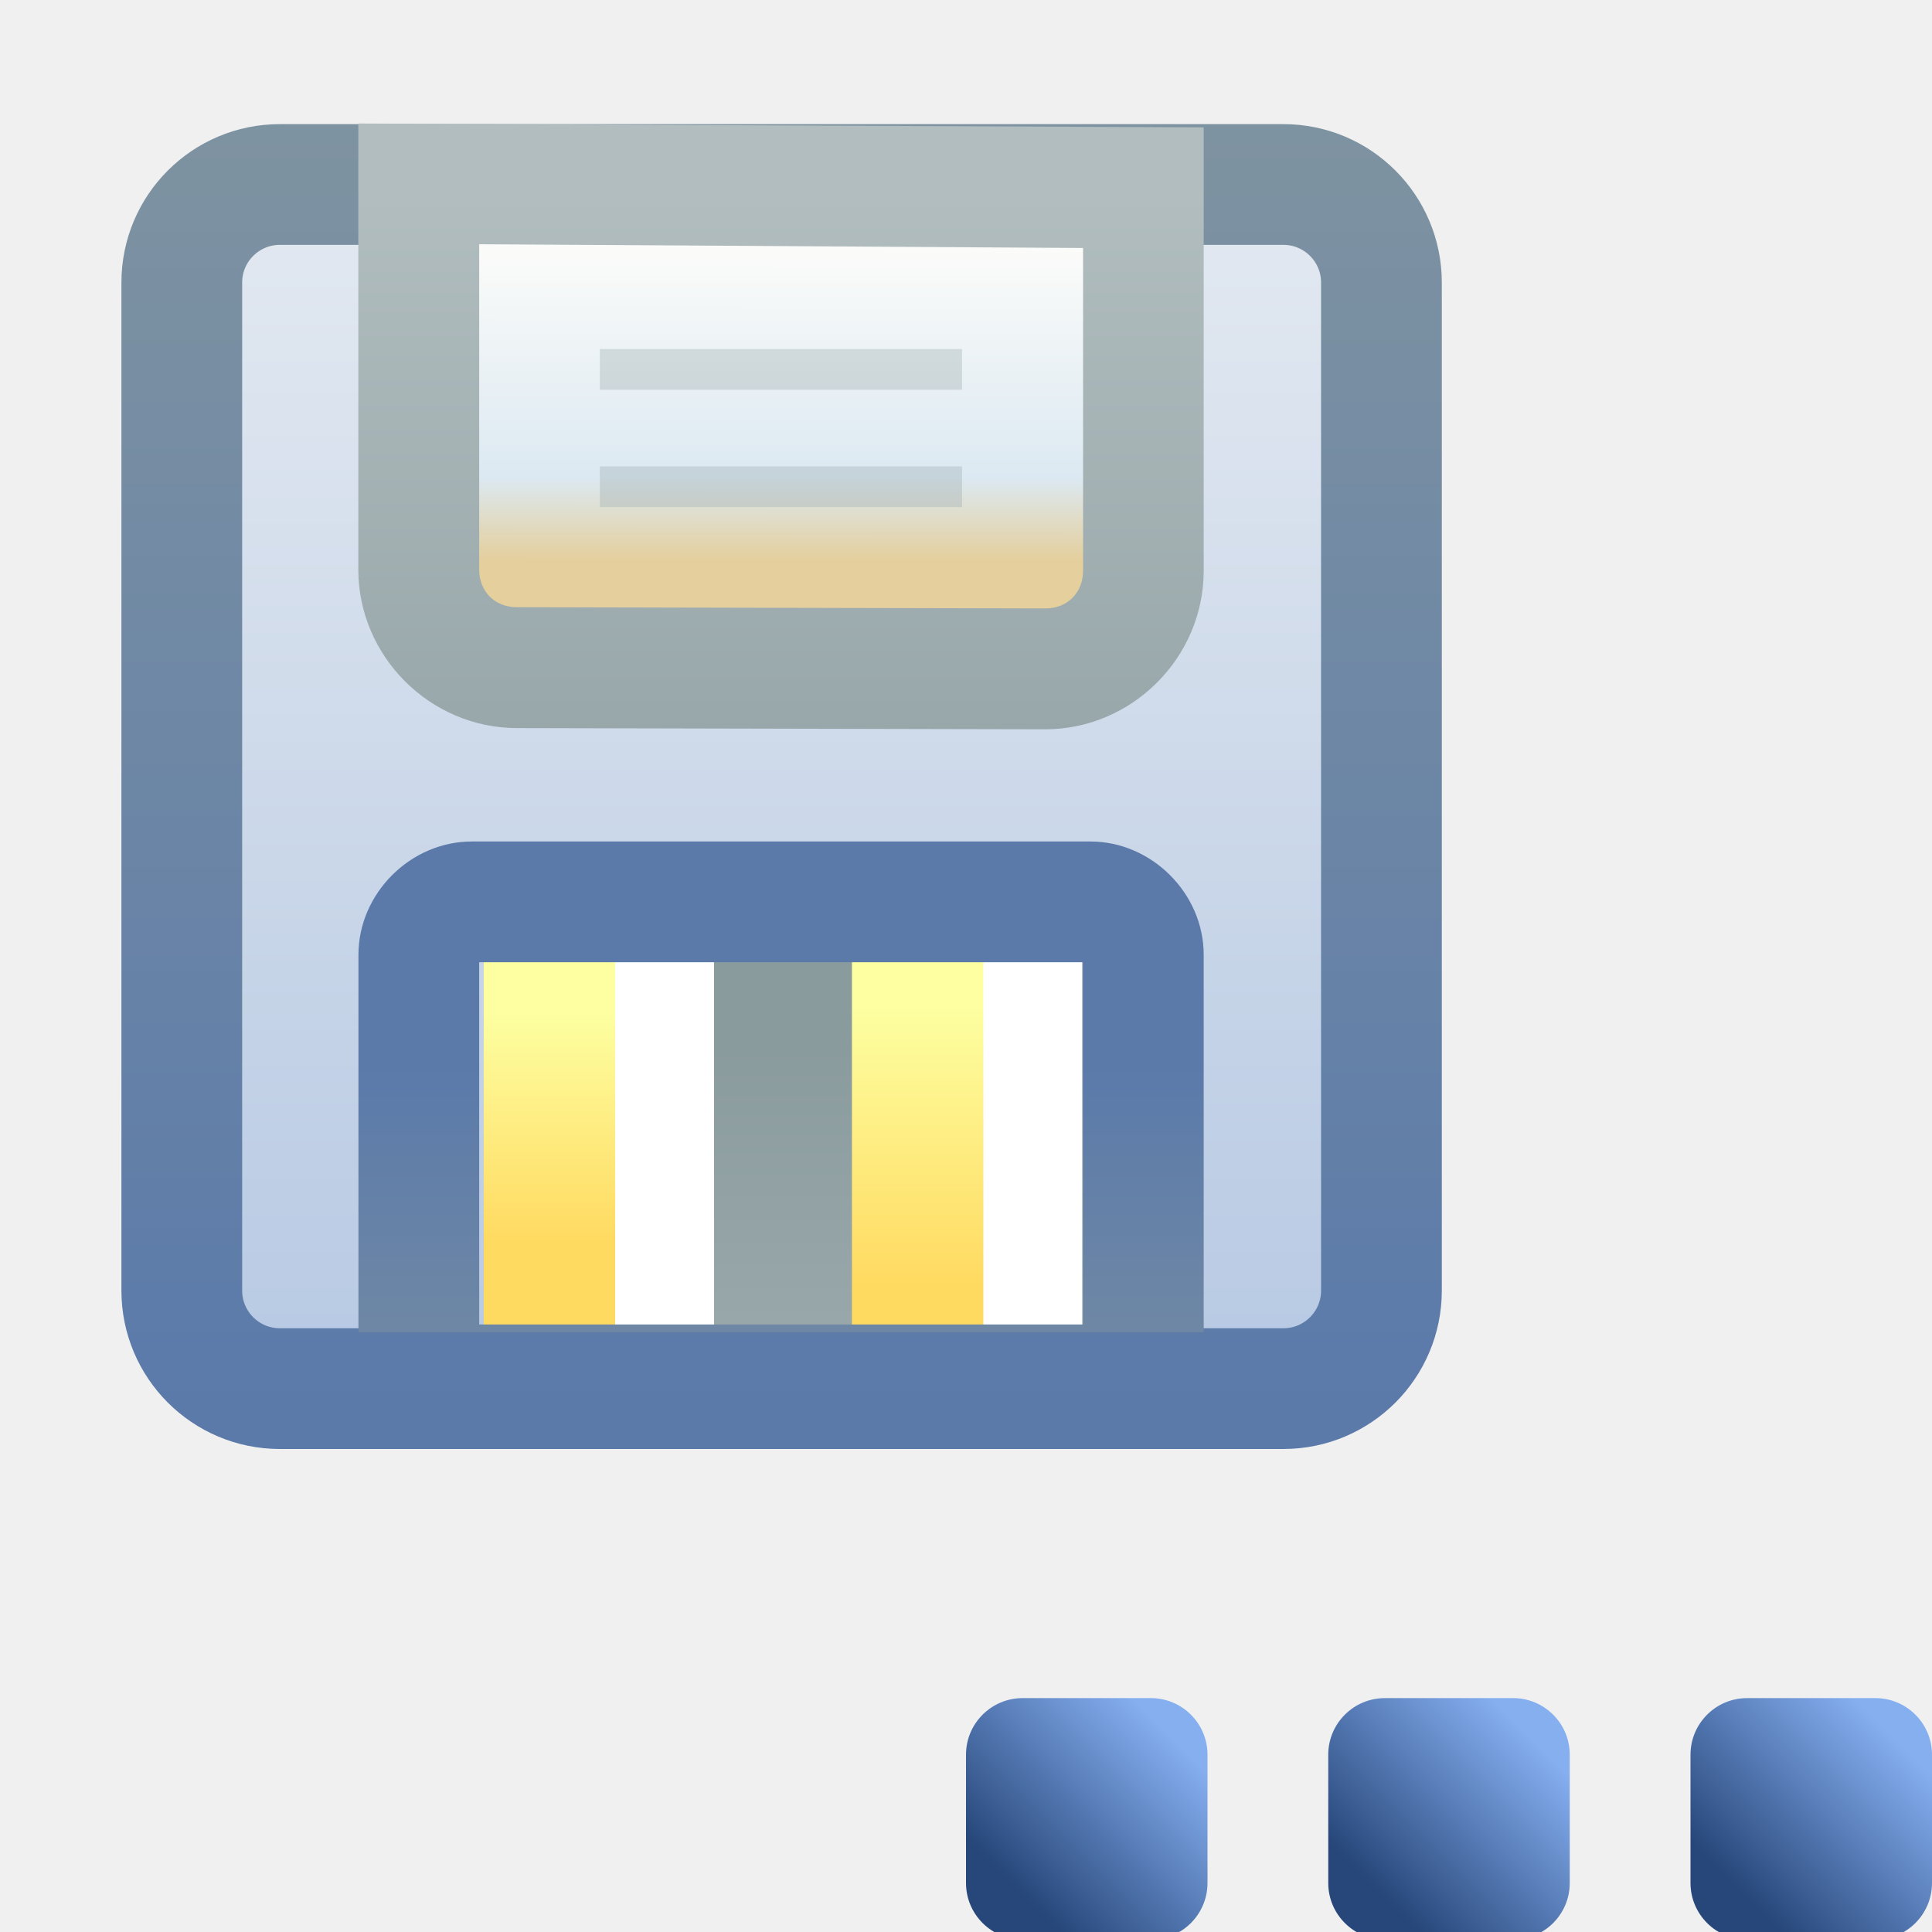
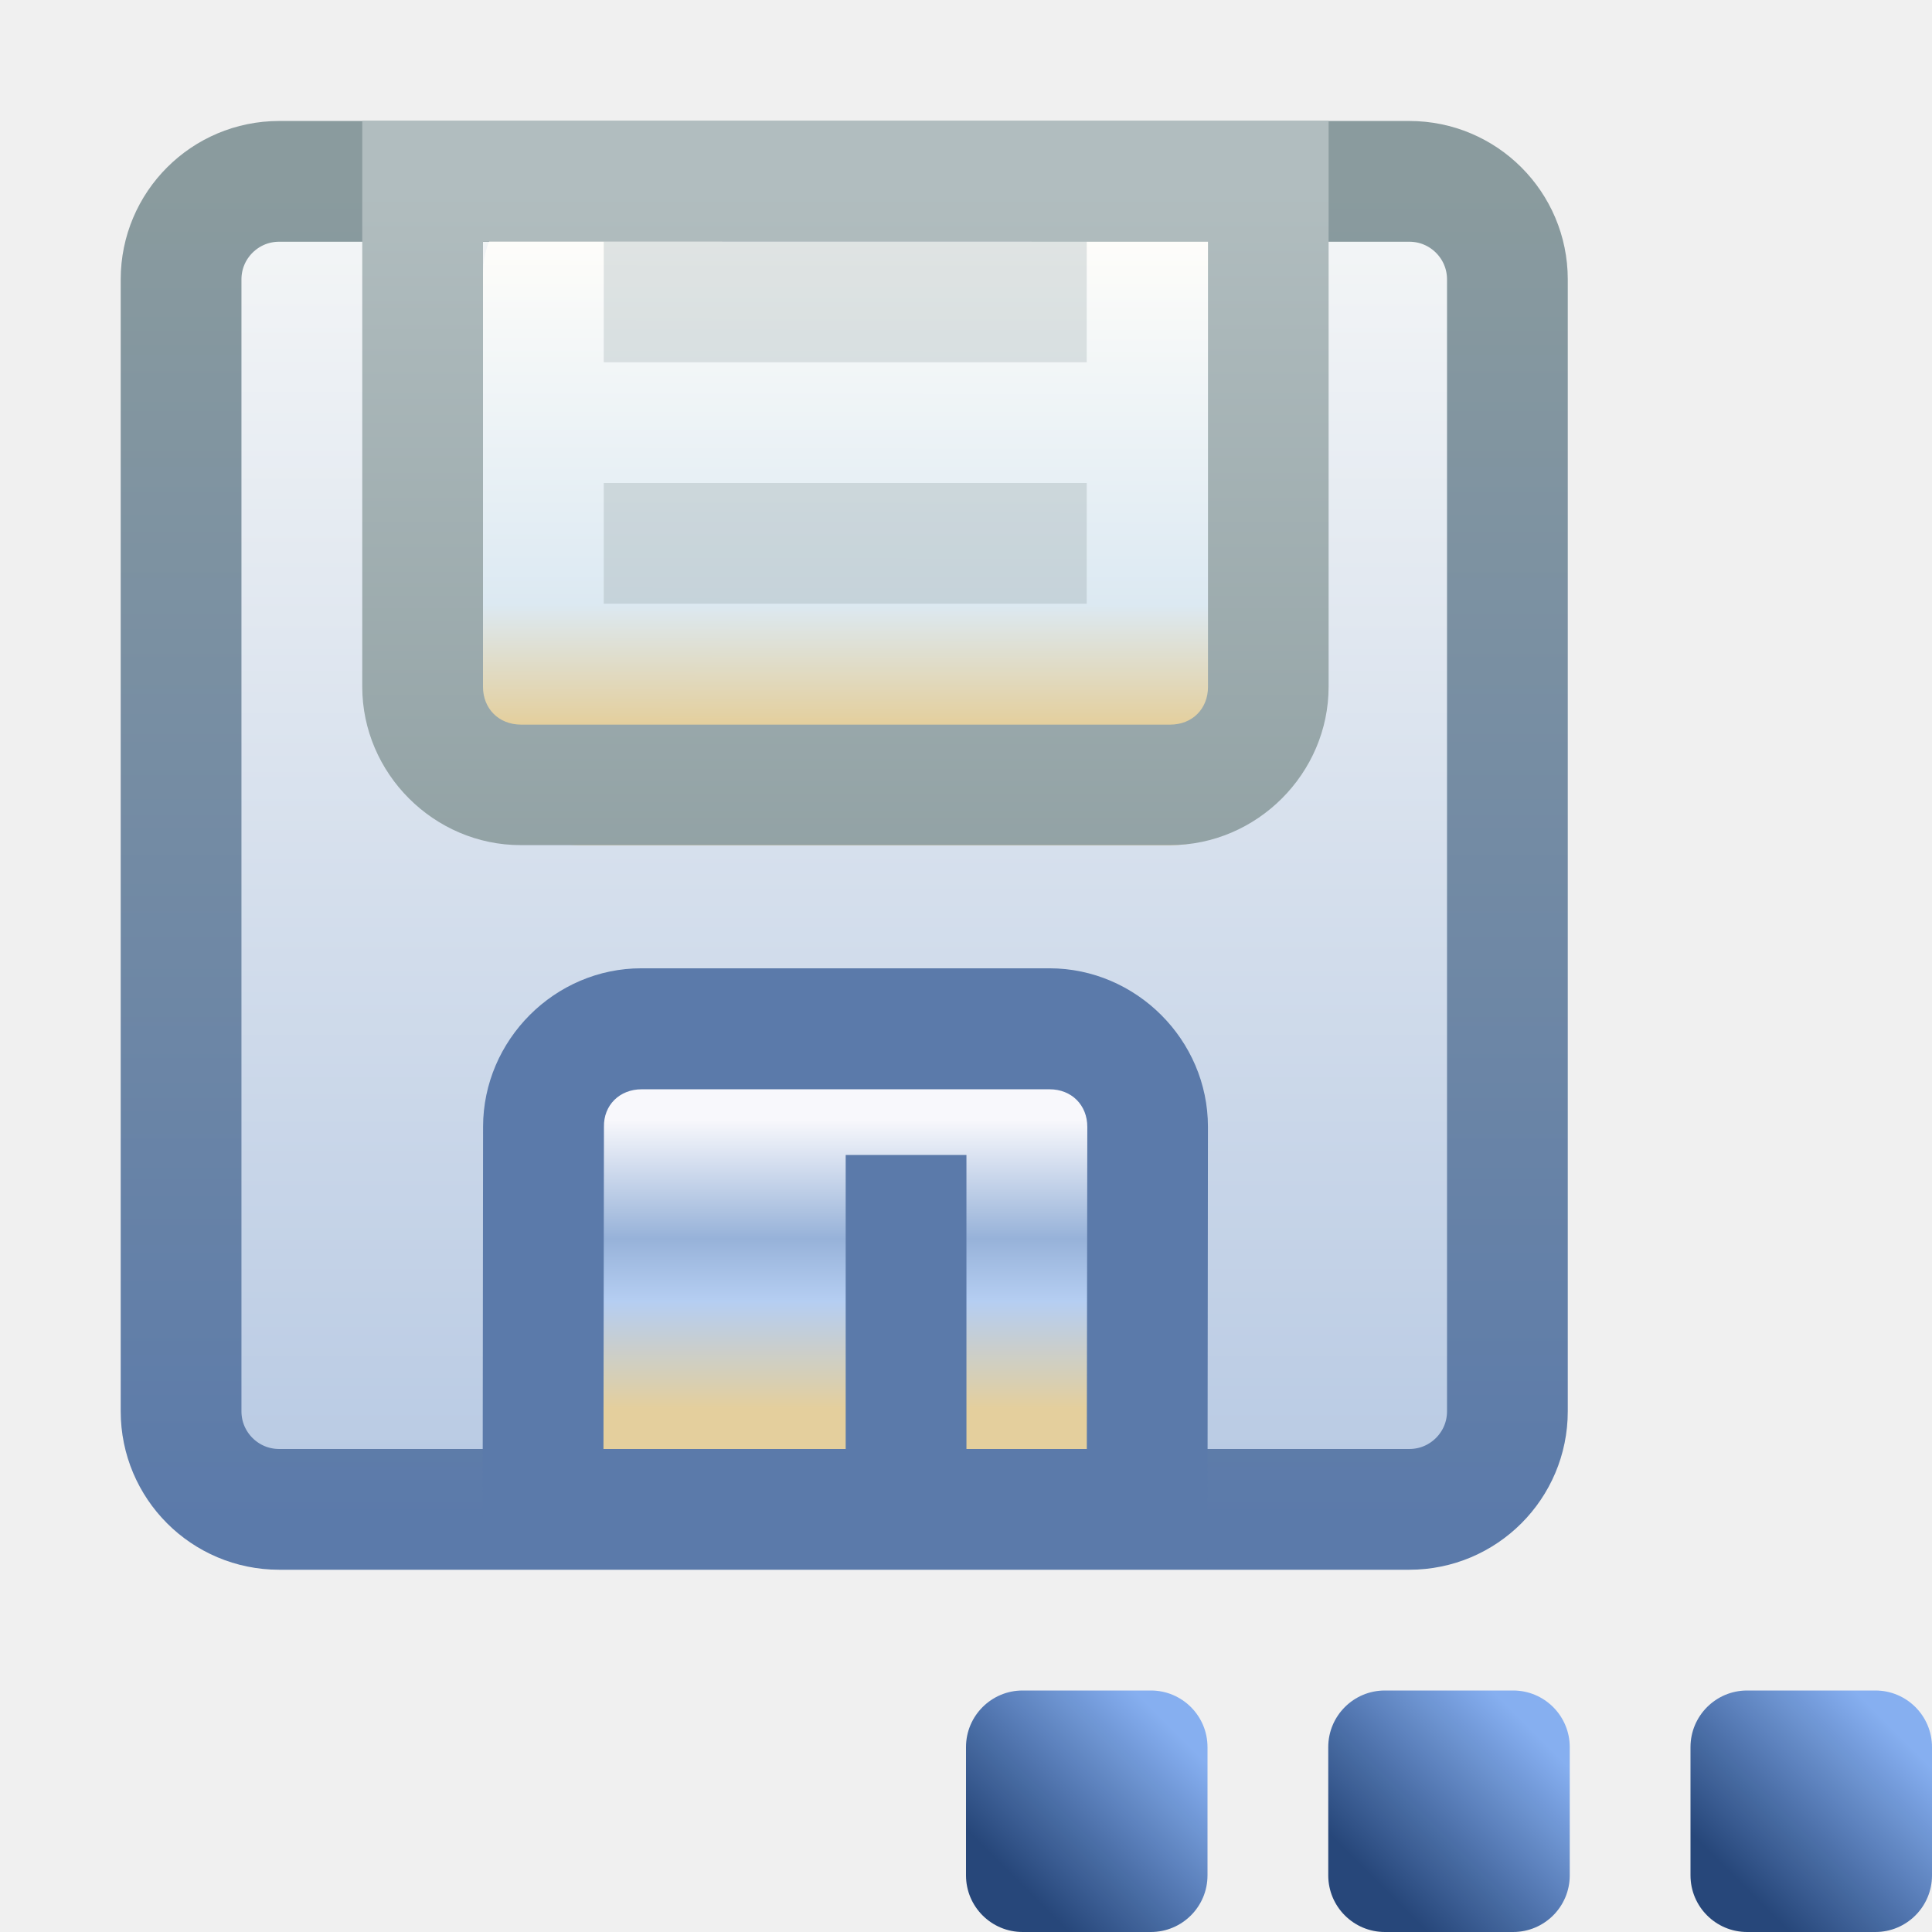
<svg xmlns="http://www.w3.org/2000/svg" xmlns:xlink="http://www.w3.org/1999/xlink" width="16" height="16" id="svg2" version="1.1">
  <defs id="defs4">
-     <linearGradient id="linearGradient3985">
-       <stop style="stop-color:#fcff6c;stop-opacity:1" offset="0" id="stop3987" />
-       <stop style="stop-color:#ffc400;stop-opacity:1" offset="1" id="stop3989" />
-     </linearGradient>
-     <linearGradient id="linearGradient3049">
-       <stop id="stop3051" offset="0" style="stop-color:#e4cf9d;stop-opacity:1;" />
-       <stop style="stop-color:#dce9f2;stop-opacity:1" offset="0.415" id="stop3053" />
-       <stop id="stop3055" offset="1" style="stop-color:#fefdfa;stop-opacity:1" />
-     </linearGradient>
-     <linearGradient id="linearGradient4987">
-       <stop style="stop-color:#e4cf9d;stop-opacity:1;" offset="0" id="stop4989" />
-       <stop id="stop4997" offset="0.383" style="stop-color:#b5cef2;stop-opacity:1" />
-       <stop id="stop4995" offset="0.625" style="stop-color:#97b2d9;stop-opacity:1" />
-       <stop style="stop-color:#f8f8fc;stop-opacity:1" offset="1" id="stop4991" />
-     </linearGradient>
-     <linearGradient id="linearGradient4893">
-       <stop style="stop-color:#b7c9e3;stop-opacity:1;" offset="0" id="stop4895" />
-       <stop style="stop-color:#f3f5f6;stop-opacity:1" offset="1" id="stop4897" />
-     </linearGradient>
-     <linearGradient id="linearGradient4883">
-       <stop style="stop-color:#e4cf9d;stop-opacity:1;" offset="0" id="stop4885" />
-       <stop id="stop4891" offset="0.167" style="stop-color:#dce9f2;stop-opacity:1" />
-       <stop style="stop-color:#fefdfa;stop-opacity:1" offset="1" id="stop4887" />
-     </linearGradient>
-     <linearGradient id="linearGradient4780">
-       <stop id="stop4782" offset="0" style="stop-color:#b1bdbf;stop-opacity:1" />
-       <stop id="stop4784" offset="1" style="stop-color:#8a9b9e;stop-opacity:1" />
-     </linearGradient>
-     <linearGradient id="linearGradient4738">
-       <stop style="stop-color:#8a9b9e;stop-opacity:1" offset="0" id="stop4740" />
-       <stop style="stop-color:#5b7aaa;stop-opacity:1" offset="1" id="stop4742" />
-     </linearGradient>
-     <linearGradient xlink:href="#linearGradient4738" id="linearGradient4744" x1="29.587" y1="1037.924" x2="29.587" y2="1052.018" gradientUnits="userSpaceOnUse" gradientTransform="translate(-20,1.7382813e-5)" />
-     <linearGradient xlink:href="#linearGradient4780" id="linearGradient4858" gradientUnits="userSpaceOnUse" x1="29.587" y1="1037.924" x2="29.587" y2="1044.859" gradientTransform="translate(-6.609166,0)" />
-     <linearGradient xlink:href="#linearGradient4893" id="linearGradient4899" x1="32.664" y1="1051.801" x2="32.664" y2="1038.272" gradientUnits="userSpaceOnUse" gradientTransform="translate(-20,1.7382813e-5)" />
-     <linearGradient xlink:href="#linearGradient4987" id="linearGradient3050" gradientUnits="userSpaceOnUse" x1="48" y1="1050.362" x2="48" y2="1046.362" gradientTransform="translate(-0.73097,8.623475)" />
-     <linearGradient xlink:href="#linearGradient3049" id="linearGradient3047" gradientUnits="userSpaceOnUse" gradientTransform="matrix(1,0,0,0.9402888,-6.609166,61.97204)" x1="29" y1="1042.435" x2="29" y2="1038.362" />
-     <linearGradient xlink:href="#linearGradient4987-9" id="linearGradient4993" x1="48" y1="1050.362" x2="48" y2="1046.362" gradientUnits="userSpaceOnUse" />
-     <linearGradient id="linearGradient4987-9">
-       <stop style="stop-color:#e4cf9d;stop-opacity:1;" offset="0" id="stop4989-9" />
-       <stop id="stop4997-2" offset="0.383" style="stop-color:#b5cef2;stop-opacity:1" />
-       <stop id="stop4995-8" offset="0.625" style="stop-color:#97b2d9;stop-opacity:1" />
-       <stop style="stop-color:#f8f8fc;stop-opacity:1" offset="1" id="stop4991-7" />
-     </linearGradient>
-     <linearGradient xlink:href="#linearGradient4738" id="linearGradient3859" x1="8.588" y1="14.366" x2="8.588" y2="8.885" gradientUnits="userSpaceOnUse" gradientTransform="translate(-1.016466,1038.395)" />
-     <linearGradient xlink:href="#linearGradient4738-4" id="linearGradient3859-8" x1="8.588" y1="14.366" x2="8.588" y2="8.885" gradientUnits="userSpaceOnUse" />
-     <linearGradient id="linearGradient4738-4">
-       <stop style="stop-color:#8a9b9e;stop-opacity:1" offset="0" id="stop4740-9" />
-       <stop style="stop-color:#5b7aaa;stop-opacity:1" offset="1" id="stop4742-4" />
-     </linearGradient>
-     <linearGradient xlink:href="#linearGradient4780" id="linearGradient3913" x1="8.662" y1="1052.384" x2="8.662" y2="1046.109" gradientUnits="userSpaceOnUse" gradientTransform="translate(6.2499936e-8,2.922716)" />
-     <linearGradient xlink:href="#linearGradient4780-4" id="linearGradient4858-2" gradientUnits="userSpaceOnUse" x1="29.587" y1="1037.924" x2="29.587" y2="1044.859" gradientTransform="translate(-5.740001,-5.760563)" />
-     <linearGradient id="linearGradient4780-4">
-       <stop id="stop4782-2" offset="0" style="stop-color:#b1bdbf;stop-opacity:1" />
-       <stop id="stop4784-0" offset="1" style="stop-color:#8a9b9e;stop-opacity:1" />
-     </linearGradient>
-     <linearGradient xlink:href="#linearGradient3049-1" id="linearGradient3047-5" gradientUnits="userSpaceOnUse" gradientTransform="matrix(1,0,0,0.9402888,-20,61.97204)" x1="29" y1="1042.435" x2="29" y2="1038.362" />
-     <linearGradient id="linearGradient3049-1">
-       <stop id="stop3051-4" offset="0" style="stop-color:#e4cf9d;stop-opacity:1;" />
-       <stop style="stop-color:#dce9f2;stop-opacity:1" offset="0.415" id="stop3053-7" />
-       <stop id="stop3055-7" offset="1" style="stop-color:#fefdfa;stop-opacity:1" />
-     </linearGradient>
-     <linearGradient y2="1038.362" x2="29" y1="1042.435" x1="29" gradientTransform="matrix(1,0,0,0.9402888,-5.740001,56.21148)" gradientUnits="userSpaceOnUse" id="linearGradient3060" xlink:href="#linearGradient3049-1" />
-     <linearGradient xlink:href="#linearGradient3985" id="linearGradient4054" x1="-56.658" y1="1056.985" x2="-56.658" y2="1060.48" gradientUnits="userSpaceOnUse" />
-     <linearGradient xlink:href="#linearGradient4738" id="linearGradient4057" gradientUnits="userSpaceOnUse" gradientTransform="translate(-1.016466,2.033)" x1="8.588" y1="14.366" x2="8.588" y2="8.885" />
-     <linearGradient xlink:href="#linearGradient4738" id="linearGradient4064" gradientUnits="userSpaceOnUse" gradientTransform="translate(-1.016466,1040.301)" x1="8.588" y1="14.366" x2="8.588" y2="8.885" />
-     <linearGradient xlink:href="#linearGradient3985" id="linearGradient3068" gradientUnits="userSpaceOnUse" x1="-56.69" y1="1056.214" x2="-56.69" y2="1060.761" />
-     <linearGradient xlink:href="#linearGradient3985" id="linearGradient3070" gradientUnits="userSpaceOnUse" x1="-56.69" y1="1056.337" x2="-56.69" y2="1060.102" />
-     <linearGradient id="linearGradient4780-21-3">
-       <stop id="stop4782-4-1" offset="0" style="stop-color:#b1bdbf;stop-opacity:1" />
-       <stop id="stop4784-9-6" offset="1" style="stop-color:#8a9b9e;stop-opacity:1" />
-     </linearGradient>
-     <linearGradient xlink:href="#linearGradient6339" id="linearGradient8435" gradientUnits="userSpaceOnUse" gradientTransform="matrix(0.8301172,0,0,0.6455203,-33.83067,371.9322)" x1="28.996" y1="1042.646" x2="29" y2="1038.362" />
    <linearGradient id="linearGradient6339">
-       <stop id="stop6341" offset="0" style="stop-color:#e4cf9d;stop-opacity:1;" />
-       <stop style="stop-color:#dce9f2;stop-opacity:1" offset="0.248" id="stop6343" />
-       <stop id="stop6345" offset="1" style="stop-color:#fefdfa;stop-opacity:1" />
-     </linearGradient>
-     <linearGradient xlink:href="#linearGradient6339" id="linearGradient3111" gradientUnits="userSpaceOnUse" gradientTransform="matrix(0.8301172,0,0,0.6455203,-24.05026,366.3612)" x1="28.996" y1="1042.646" x2="29" y2="1038.362" />
-     <linearGradient xlink:href="#linearGradient4780-21-3" id="linearGradient3113" gradientUnits="userSpaceOnUse" gradientTransform="translate(-29.2179,-1.539949)" x1="29.587" y1="1037.924" x2="29.587" y2="1044.859" />
-     <linearGradient xlink:href="#linearGradient4893-2" id="linearGradient4899-1" x1="32.664" y1="1051.801" x2="32.664" y2="1038.272" gradientUnits="userSpaceOnUse" gradientTransform="translate(-20,1.7382813e-5)" />
-     <linearGradient id="linearGradient4893-2">
-       <stop style="stop-color:#b7c9e3;stop-opacity:1;" offset="0" id="stop4895-1" />
-       <stop style="stop-color:#f3f5f6;stop-opacity:1" offset="1" id="stop4897-4" />
-     </linearGradient>
-     <linearGradient xlink:href="#linearGradient4738-8" id="linearGradient4744-5" x1="29.587" y1="1037.924" x2="29.587" y2="1052.018" gradientUnits="userSpaceOnUse" gradientTransform="translate(-20,1.7382813e-5)" />
-     <linearGradient id="linearGradient4738-8">
-       <stop style="stop-color:#8a9b9e;stop-opacity:1" offset="0" id="stop4740-7" />
-       <stop style="stop-color:#5b7aaa;stop-opacity:1" offset="1" id="stop4742-5" />
-     </linearGradient>
-     <linearGradient xlink:href="#linearGradient4780-9" id="linearGradient3913-5" x1="8.662" y1="1052.384" x2="8.662" y2="1046.109" gradientUnits="userSpaceOnUse" gradientTransform="translate(6.2499936e-8,2.922716)" />
-     <linearGradient id="linearGradient4780-9">
-       <stop id="stop4782-3" offset="0" style="stop-color:#b1bdbf;stop-opacity:1" />
-       <stop id="stop4784-6" offset="1" style="stop-color:#8a9b9e;stop-opacity:1" />
-     </linearGradient>
-     <linearGradient xlink:href="#linearGradient3985-4" id="linearGradient3068-9" gradientUnits="userSpaceOnUse" x1="-56.69" y1="1056.214" x2="-56.69" y2="1060.761" />
-     <linearGradient id="linearGradient3985-4">
-       <stop style="stop-color:#fcff6c;stop-opacity:1" offset="0" id="stop3987-4" />
-       <stop style="stop-color:#ffc400;stop-opacity:1" offset="1" id="stop3989-9" />
-     </linearGradient>
-     <linearGradient xlink:href="#linearGradient3985-4" id="linearGradient3070-7" gradientUnits="userSpaceOnUse" x1="-56.69" y1="1056.337" x2="-56.69" y2="1060.102" />
-     <linearGradient xlink:href="#linearGradient4738-8" id="linearGradient4064-9" gradientUnits="userSpaceOnUse" gradientTransform="translate(-1.016466,1040.301)" x1="8.588" y1="14.366" x2="8.588" y2="8.885" />
-     <linearGradient xlink:href="#linearGradient6339-9" id="linearGradient3111-2" gradientUnits="userSpaceOnUse" gradientTransform="matrix(0.8301172,0,0,0.6455203,-24.05026,366.3612)" x1="28.996" y1="1042.646" x2="29" y2="1038.362" />
-     <linearGradient id="linearGradient6339-9">
-       <stop id="stop6341-3" offset="0" style="stop-color:#e4cf9d;stop-opacity:1;" />
-       <stop style="stop-color:#dce9f2;stop-opacity:1" offset="0.248" id="stop6343-5" />
-       <stop id="stop6345-5" offset="1" style="stop-color:#fefdfa;stop-opacity:1" />
-     </linearGradient>
-     <linearGradient xlink:href="#linearGradient4780-21-3-7" id="linearGradient3113-1" gradientUnits="userSpaceOnUse" gradientTransform="translate(-29.2179,-1.539949)" x1="29.587" y1="1037.924" x2="29.587" y2="1044.859" />
-     <linearGradient id="linearGradient4780-21-3-7">
-       <stop id="stop4782-4-1-2" offset="0" style="stop-color:#b1bdbf;stop-opacity:1" />
-       <stop id="stop4784-9-6-0" offset="1" style="stop-color:#8a9b9e;stop-opacity:1" />
-     </linearGradient>
-     <linearGradient xlink:href="#linearGradient4893-2-9" id="linearGradient4899-1-9" x1="32.664" y1="1051.801" x2="32.664" y2="1038.272" gradientUnits="userSpaceOnUse" gradientTransform="translate(-20,1.7382813e-5)" />
-     <linearGradient id="linearGradient4893-2-9">
-       <stop style="stop-color:#b7c9e3;stop-opacity:1;" offset="0" id="stop4895-1-2" />
-       <stop style="stop-color:#f3f5f6;stop-opacity:1" offset="1" id="stop4897-4-6" />
-     </linearGradient>
-     <linearGradient xlink:href="#linearGradient4738-8-5" id="linearGradient4744-5-8" x1="29.587" y1="1037.924" x2="29.587" y2="1052.018" gradientUnits="userSpaceOnUse" gradientTransform="translate(-20,1.7382813e-5)" />
-     <linearGradient id="linearGradient4738-8-5">
-       <stop style="stop-color:#8a9b9e;stop-opacity:1" offset="0" id="stop4740-7-5" />
-       <stop style="stop-color:#5b7aaa;stop-opacity:1" offset="1" id="stop4742-5-3" />
-     </linearGradient>
-     <linearGradient xlink:href="#linearGradient4780-9-1" id="linearGradient3913-5-2" x1="8.662" y1="1052.384" x2="8.662" y2="1046.109" gradientUnits="userSpaceOnUse" gradientTransform="translate(6.2499936e-8,2.922716)" />
-     <linearGradient id="linearGradient4780-9-1">
-       <stop id="stop4782-3-5" offset="0" style="stop-color:#b1bdbf;stop-opacity:1" />
-       <stop id="stop4784-6-9" offset="1" style="stop-color:#8a9b9e;stop-opacity:1" />
-     </linearGradient>
-     <linearGradient xlink:href="#linearGradient3985-4-7" id="linearGradient3068-9-5" gradientUnits="userSpaceOnUse" x1="-56.69" y1="1056.214" x2="-56.69" y2="1060.761" />
-     <linearGradient id="linearGradient3985-4-7">
-       <stop style="stop-color:#fdffa1;stop-opacity:1;" offset="0" id="stop3987-4-1" />
-       <stop style="stop-color:#ffda61;stop-opacity:1;" offset="1" id="stop3989-9-9" />
-     </linearGradient>
-     <linearGradient xlink:href="#linearGradient3985-4-7" id="linearGradient3070-7-9" gradientUnits="userSpaceOnUse" x1="-56.69" y1="1056.337" x2="-56.69" y2="1060.102" />
-     <linearGradient xlink:href="#linearGradient4738-8-5" id="linearGradient4064-9-0" gradientUnits="userSpaceOnUse" gradientTransform="translate(-1.016466,1040.301)" x1="8.588" y1="14.366" x2="8.588" y2="8.885" />
-     <linearGradient xlink:href="#linearGradient6339-9-5" id="linearGradient3111-2-6" gradientUnits="userSpaceOnUse" gradientTransform="matrix(0.8301172,0,0,0.6455203,-24.05026,366.3612)" x1="28.996" y1="1042.646" x2="29" y2="1038.362" />
-     <linearGradient id="linearGradient6339-9-5">
-       <stop id="stop6341-3-1" offset="0" style="stop-color:#e4cf9d;stop-opacity:1;" />
-       <stop style="stop-color:#dce9f2;stop-opacity:1" offset="0.248" id="stop6343-5-0" />
-       <stop id="stop6345-5-7" offset="1" style="stop-color:#fefdfa;stop-opacity:1" />
-     </linearGradient>
-     <linearGradient xlink:href="#linearGradient4780-21-3-7-3" id="linearGradient3113-1-0" gradientUnits="userSpaceOnUse" gradientTransform="translate(-29.2179,-1.539949)" x1="29.587" y1="1037.924" x2="29.587" y2="1044.859" />
-     <linearGradient id="linearGradient4780-21-3-7-3">
-       <stop id="stop4782-4-1-2-4" offset="0" style="stop-color:#b1bdbf;stop-opacity:1" />
-       <stop id="stop4784-9-6-0-6" offset="1" style="stop-color:#8a9b9e;stop-opacity:1" />
-     </linearGradient>
-     <linearGradient y2="14.895" x2="7.855" y1="13.625" x1="9.125" gradientTransform="translate(6.531249,1037.097)" gradientUnits="userSpaceOnUse" id="linearGradient6175-7" xlink:href="#linearGradient6084-4-1-6" />
-     <linearGradient id="linearGradient6084-4-1-6">
-       <stop style="stop-color:#83adf0;stop-opacity:1;" offset="0" id="stop6086-6-0-3" />
-       <stop style="stop-color:#224377;stop-opacity:1;" offset="1" id="stop6088-8-6-2" />
-     </linearGradient>
-     <linearGradient gradientTransform="translate(3.531249,1037.097)" y2="14.895" x2="7.855" y1="13.625" x1="9.125" gradientUnits="userSpaceOnUse" id="linearGradient6141-0" xlink:href="#linearGradient6084-4-9" />
-     <linearGradient id="linearGradient6084-4-9">
-       <stop style="stop-color:#83adf0;stop-opacity:1;" offset="0" id="stop6086-6-7" />
-       <stop style="stop-color:#224377;stop-opacity:1;" offset="1" id="stop6088-8-69" />
+       <stop style="stop-color:#e4cf9d;stop-opacity:1;" offset="0" id="stop6341" />
+       <stop id="stop6343" offset="0.248" style="stop-color:#dce9f2;stop-opacity:1" />
+       <stop style="stop-color:#fefdfa;stop-opacity:1" offset="1" id="stop6345" />
    </linearGradient>
    <linearGradient gradientTransform="translate(0.5625,1037.034)" xlink:href="#linearGradient6084-9" id="linearGradient6090-6" x1="9.125" y1="13.625" x2="7.855" y2="14.895" gradientUnits="userSpaceOnUse" />
    <linearGradient id="linearGradient6084-9">
      <stop style="stop-color:#83adf0;stop-opacity:1;" offset="0" id="stop6086-7" />
      <stop style="stop-color:#224377;stop-opacity:1;" offset="1" id="stop6088-9" />
    </linearGradient>
-     <linearGradient y2="14.895" x2="7.855" y1="13.625" x1="9.125" gradientTransform="translate(0.5624992,1037.097)" gradientUnits="userSpaceOnUse" id="linearGradient3058" xlink:href="#linearGradient6084-9" />
+     <linearGradient gradientTransform="translate(3.53125,1037.034)" y2="14.895" x2="7.855" y1="13.625" x1="9.125" gradientUnits="userSpaceOnUse" id="linearGradient6141-0" xlink:href="#linearGradient6084-4-9" />
+     <linearGradient id="linearGradient6084-4-9">
+       <stop style="stop-color:#83adf0;stop-opacity:1;" offset="0" id="stop6086-6-7" />
+       <stop style="stop-color:#224377;stop-opacity:1;" offset="1" id="stop6088-8-69" />
+     </linearGradient>
+     <linearGradient y2="14.895" x2="7.855" y1="13.625" x1="9.125" gradientTransform="translate(6.53125,1037.034)" gradientUnits="userSpaceOnUse" id="linearGradient6175-7" xlink:href="#linearGradient6084-4-1-6" />
+     <linearGradient id="linearGradient6084-4-1-6">
+       <stop style="stop-color:#83adf0;stop-opacity:1;" offset="0" id="stop6086-6-0-3" />
+       <stop style="stop-color:#224377;stop-opacity:1;" offset="1" id="stop6088-8-6-2" />
+     </linearGradient>
+     <linearGradient gradientTransform="translate(-40,1.7382813e-5)" gradientUnits="userSpaceOnUse" y2="1038.272" x2="32.664" y1="1048.911" x1="32.664" id="linearGradient4899-4" xlink:href="#linearGradient4893-1" />
+     <linearGradient id="linearGradient4893-1">
+       <stop id="stop4895-5" offset="0" style="stop-color:#b7c9e3;stop-opacity:1;" />
+       <stop id="stop4897-6" offset="1" style="stop-color:#f3f5f6;stop-opacity:1" />
+     </linearGradient>
+     <linearGradient gradientTransform="translate(-40,1.7382813e-5)" gradientUnits="userSpaceOnUse" y2="1048.956" x2="29.587" y1="1037.924" x1="29.587" id="linearGradient4744-6" xlink:href="#linearGradient4738-6" />
+     <linearGradient id="linearGradient4738-6">
+       <stop id="stop4740-6" offset="0" style="stop-color:#8a9b9e;stop-opacity:1" />
+       <stop id="stop4742-6" offset="1" style="stop-color:#5b7aaa;stop-opacity:1" />
+     </linearGradient>
+     <linearGradient gradientUnits="userSpaceOnUse" y2="1046.627" x2="48" y1="1049.017" x1="48" id="linearGradient4993-5" xlink:href="#linearGradient4987-2" />
+     <linearGradient id="linearGradient4987-2">
+       <stop id="stop4989-3" offset="0" style="stop-color:#e4cf9d;stop-opacity:1;" />
+       <stop style="stop-color:#b5cef2;stop-opacity:1" offset="0.371" id="stop4997-4" />
+       <stop style="stop-color:#97b2d9;stop-opacity:1" offset="0.588" id="stop4995-1" />
+       <stop id="stop4991-5" offset="1" style="stop-color:#f8f8fc;stop-opacity:1" />
+     </linearGradient>
+     <linearGradient gradientTransform="translate(-21.99637,0.001913)" y2="1044.859" x2="29.587" y1="1037.924" x1="29.587" gradientUnits="userSpaceOnUse" id="linearGradient4858-1-2" xlink:href="#linearGradient4780-21-3" />
+     <linearGradient id="linearGradient4780-21-3">
+       <stop style="stop-color:#b1bdbf;stop-opacity:1" offset="0" id="stop4782-4-1" />
+       <stop style="stop-color:#8a9b9e;stop-opacity:1" offset="1" id="stop4784-9-6" />
+     </linearGradient>
+     <linearGradient y2="1038.362" x2="29" y1="1042.646" x1="28.996" gradientTransform="matrix(1,0,0,0.9402888,-21.99637,61.97395)" gradientUnits="userSpaceOnUse" id="linearGradient6304" xlink:href="#linearGradient6339" />
  </defs>
  <g id="layer1" style="display:inline" transform="translate(0,-1036.362)">
-     <g id="g4990" transform="translate(-36.64918,0.40625)" />
-     <g style="display:inline" id="g3115-0-5" transform="translate(-4.0625,-4)">
-       <rect ry="0.812" rx="0.812" y="1041.89" x="5.568" height="9.972" width="9.935" id="rect3968-4-8" style="fill:url(#linearGradient4899-1-9);fill-opacity:1;stroke:url(#linearGradient4744-5-8);stroke-opacity:1" />
-       <rect ry="0.442" rx="0.442" y="1048.126" x="8.315" height="3.233" width="5.296" id="rect3851-2-2-1" style="fill:url(#linearGradient3913-5-2);fill-opacity:1;stroke:none;display:inline" />
-       <g transform="matrix(0.8748343,0,0,0.6165328,1.81879,403.6227)" id="g3183-7-7">
-         <g transform="matrix(1,0,0,0.9466713,-54.66696,46.52256)" style="display:inline" id="g3068-7-7">
-           <g id="g3825-4-0" transform="matrix(1,0,0,0.8736768,9.244646,133.2896)">
-             <rect style="fill:#ffffff;fill-opacity:1;stroke:none;display:inline" id="rect3100-4-2-0-1" width="1.12" height="6.329" x="-58.232" y="1055.148" ry="0" transform="scale(-1,1)" />
-             <rect style="fill:url(#linearGradient3068-9-5);fill-opacity:1;stroke:none;display:inline" id="rect3100-4-2-5-1-3" width="1.244" height="6.329" x="-57.296" y="1055.148" ry="0" transform="scale(-1,1)" />
-           </g>
-           <g style="display:inline" id="g3825-1-1-0" transform="matrix(1,0,0,0.866246,5.75896,141.1302)">
-             <rect style="fill:#ffffff;fill-opacity:1;stroke:none;display:inline" id="rect3100-4-2-6-9-6" width="1.12" height="6.329" x="-58.232" y="1055.148" ry="0" transform="scale(-1,1)" />
-             <rect style="fill:url(#linearGradient3070-7-9);fill-opacity:1;stroke:none;display:inline" id="rect3100-4-2-5-4-1-1" width="1.244" height="6.329" x="-57.296" y="1055.148" ry="0" transform="scale(-1,1)" />
-           </g>
-         </g>
-       </g>
-       <path id="rect3851-7-6" d="m 7.969,1047.331 c -0.507,0 -0.938,0.43 -0.938,0.938 l 0,3.125 7,0 0,-3.125 c 0,-0.507 -0.43,-0.938 -0.938,-0.938 z m 0.062,1 5,0 0,3 -5,0 z" style="font-size:medium;font-style:normal;font-variant:normal;font-weight:normal;font-stretch:normal;text-indent:0;text-align:start;text-decoration:none;line-height:normal;letter-spacing:normal;word-spacing:normal;text-transform:none;direction:ltr;block-progression:tb;writing-mode:lr-tb;text-anchor:start;baseline-shift:baseline;color:#000000;fill:url(#linearGradient4064-9-0);fill-opacity:1;stroke:none;stroke-width:1;marker:none;visibility:visible;display:inline;overflow:visible;enable-background:accumulate;font-family:Sans;-inkscape-font-specification:Sans" />
-       <g transform="translate(10.25,5.59375)" id="g3105-6-0">
-         <rect style="fill:url(#linearGradient3111-2-6);fill-opacity:1;stroke:none;display:inline" id="rect3968-9-1-0-4" width="5.399" height="3.774" x="-2.47" y="1036.322" rx="0.674" ry="0.524" />
-         <path style="font-size:medium;font-style:normal;font-variant:normal;font-weight:normal;font-stretch:normal;text-indent:0;text-align:start;text-decoration:none;line-height:normal;letter-spacing:normal;word-spacing:normal;text-transform:none;direction:ltr;block-progression:tb;writing-mode:lr-tb;text-anchor:start;baseline-shift:baseline;color:#000000;fill:url(#linearGradient3113-1-0);fill-opacity:1;stroke:none;stroke-width:1;marker:none;visibility:visible;display:inline;overflow:visible;enable-background:accumulate;font-family:Sans;-inkscape-font-specification:Sans" d="m -3.22,1035.791 0,3.695 c 0,0.718 0.594,1.311 1.312,1.312 l 4.377,0.01 c 0.718,0 1.312,-0.594 1.312,-1.312 l 0,-3.673 z m 6.002,1.031 0,2.673 c 0,0.182 -0.131,0.313 -0.312,0.312 l -4.377,-0.01 c -0.182,0 -0.312,-0.13 -0.312,-0.311 l 0,-2.695 z" id="rect3968-9-2-1" />
-         <rect style="opacity:0.35;fill:#9baaac;fill-opacity:1;stroke:none;display:inline" id="rect4963-5-3-9" width="0.337" height="3" x="1037.659" y="-1.78" transform="matrix(0,1,-1,0,0,0)" />
-         <rect style="opacity:0.35;fill:#9baaac;fill-opacity:1;stroke:none;display:inline" id="rect4963-5-0-1-9" width="0.337" height="3" x="1038.631" y="-1.78" transform="matrix(0,1,-1,0,0,0)" />
+     <g transform="translate(20.00363,0.001913)" style="display:inline" id="layer1-8">
+       <rect ry="0.812" rx="0.812" y="1037.862" x="-18.504" height="10.998" width="10.984" id="rect3968" style="fill:url(#linearGradient4899-4);fill-opacity:1;stroke:url(#linearGradient4744-6);stroke-opacity:1" />
+       <g transform="translate(-36.64918,0.40625)" id="g4990-9" />
+       <g transform="translate(-62,-0.9998)" id="g4953">
+         <path id="rect3968-9-6-8" d="m 51.275,1049.984 0,-3.475 c 0,-0.202 -0.145,-0.347 -0.347,-0.347 l -4.016,0 c -0.202,0 -0.347,0.145 -0.347,0.347 l 0,3.475 z" style="font-size:medium;font-style:normal;font-variant:normal;font-weight:normal;font-stretch:normal;text-indent:0;text-align:start;text-decoration:none;line-height:normal;letter-spacing:normal;word-spacing:normal;text-transform:none;direction:ltr;block-progression:tb;writing-mode:lr-tb;text-anchor:start;baseline-shift:baseline;color:#000000;fill:url(#linearGradient4993-5);fill-opacity:1;stroke:none;stroke-width:1;marker:none;visibility:visible;display:inline;overflow:visible;enable-background:accumulate;font-family:Sans;-inkscape-font-specification:Sans" />
+         <path style="font-size:medium;font-style:normal;font-variant:normal;font-weight:normal;font-stretch:normal;text-indent:0;text-align:start;text-decoration:none;line-height:normal;letter-spacing:normal;word-spacing:normal;text-transform:none;direction:ltr;block-progression:tb;writing-mode:lr-tb;text-anchor:start;baseline-shift:baseline;color:#000000;fill:#5b7aaa;fill-opacity:1;stroke:none;stroke-width:1;marker:none;visibility:visible;display:inline;overflow:visible;enable-background:accumulate;font-family:Sans;-inkscape-font-specification:Sans" d="m 45.993,1050.358 0.004,-3.667 c 7.11e-4,-0.718 0.594,-1.313 1.312,-1.312 l 3.379,0 c 0.718,4e-4 1.312,0.594 1.312,1.312 l -0.004,3.667 z m 5.004,-0.998 0.004,-2.667 c 2.47e-4,-0.182 -0.131,-0.312 -0.312,-0.312 l -3.379,-0 c -0.182,-10e-5 -0.316,0.131 -0.312,0.312 l -0.004,2.667 z" id="rect3968-9-6" />
+         <rect y="1046.925" x="49" height="2.906" width="1" id="rect4963" style="fill:#5b7aaa;fill-opacity:1;stroke:none" />
      </g>
    </g>
-     <rect style="opacity:0.973;color:#000000;fill:url(#linearGradient3058);fill-opacity:1;fill-rule:nonzero;stroke:none;stroke-width:0.8;marker:none;visibility:visible;display:inline;overflow:visible;enable-background:accumulate" id="rect6074" width="2" height="2" x="8" y="1050.425" ry="0.469" />
-     <rect style="opacity:0.973;color:#000000;fill:url(#linearGradient6141-0);fill-opacity:1;fill-rule:nonzero;stroke:none;stroke-width:0.8;marker:none;visibility:visible;display:inline;overflow:visible;enable-background:accumulate" id="rect6074-6" width="2" height="2" x="11" y="1050.425" ry="0.469" />
-     <rect style="opacity:0.973;color:#000000;fill:url(#linearGradient6175-7);fill-opacity:1;fill-rule:nonzero;stroke:none;stroke-width:0.8;marker:none;visibility:visible;display:inline;overflow:visible;enable-background:accumulate" id="rect6074-6-4" width="2" height="2" x="14" y="1050.425" ry="0.469" />
+     <g style="display:inline" id="g6052" transform="matrix(0.7994703,0,0,0.7994703,-0.3432694,207.4043)" />
+     <rect style="opacity:0.973;color:#000000;fill:url(#linearGradient6090-6);fill-opacity:1;fill-rule:nonzero;stroke:none;stroke-width:0.8;marker:none;visibility:visible;display:inline;overflow:visible;enable-background:accumulate" id="rect6074" width="2" height="2" x="8" y="1050.362" ry="0.469" />
+     <rect style="opacity:0.973;color:#000000;fill:url(#linearGradient6141-0);fill-opacity:1;fill-rule:nonzero;stroke:none;stroke-width:0.8;marker:none;visibility:visible;display:inline;overflow:visible;enable-background:accumulate" id="rect6074-6" width="2" height="2" x="11" y="1050.362" ry="0.469" />
+     <rect style="opacity:0.973;color:#000000;fill:url(#linearGradient6175-7);fill-opacity:1;fill-rule:nonzero;stroke:none;stroke-width:0.8;marker:none;visibility:visible;display:inline;overflow:visible;enable-background:accumulate" id="rect6074-6-4" width="2" height="2" x="14" y="1050.362" ry="0.469" />
+     <rect ry="0.764" rx="0.812" y="1037.864" x="4" height="5.498" width="6.504" id="rect3968-9-1" style="fill:url(#linearGradient6304);fill-opacity:1;stroke:none;display:inline" />
+     <path id="rect3968-9" d="m 3,1037.362 0,4.687 c 0,0.718 0.594,1.312 1.312,1.312 l 5.379,0 c 0.718,3e-4 1.312,-0.594 1.312,-1.312 l 0,-4.687 z m 7.004,1.002 0,3.687 c 0,0.182 -0.131,0.312 -0.312,0.312 l -5.379,-0 C 4.131,1042.362 4,1042.231 4,1042.05 l 0,-3.687 z" style="font-size:medium;font-style:normal;font-variant:normal;font-weight:normal;font-stretch:normal;text-indent:0;text-align:start;text-decoration:none;line-height:normal;letter-spacing:normal;word-spacing:normal;text-transform:none;direction:ltr;block-progression:tb;writing-mode:lr-tb;text-anchor:start;baseline-shift:baseline;color:#000000;fill:url(#linearGradient4858-1-2);fill-opacity:1;stroke:none;stroke-width:1;marker:none;visibility:visible;display:inline;overflow:visible;enable-background:accumulate;font-family:Sans;-inkscape-font-specification:Sans" />
+     <rect transform="matrix(0,1,-1,0,0,0)" y="-9" x="1040.362" height="4" width="1" id="rect4963-5" style="opacity:0.35;fill:#9baaac;fill-opacity:1;stroke:none;display:inline" />
+     <rect transform="matrix(0,1,-1,0,0,0)" y="-9" x="1038.362" height="4" width="1" id="rect4963-5-7" style="opacity:0.35;fill:#a6b4b6;fill-opacity:1;stroke:none;display:inline" />
  </g>
</svg>
